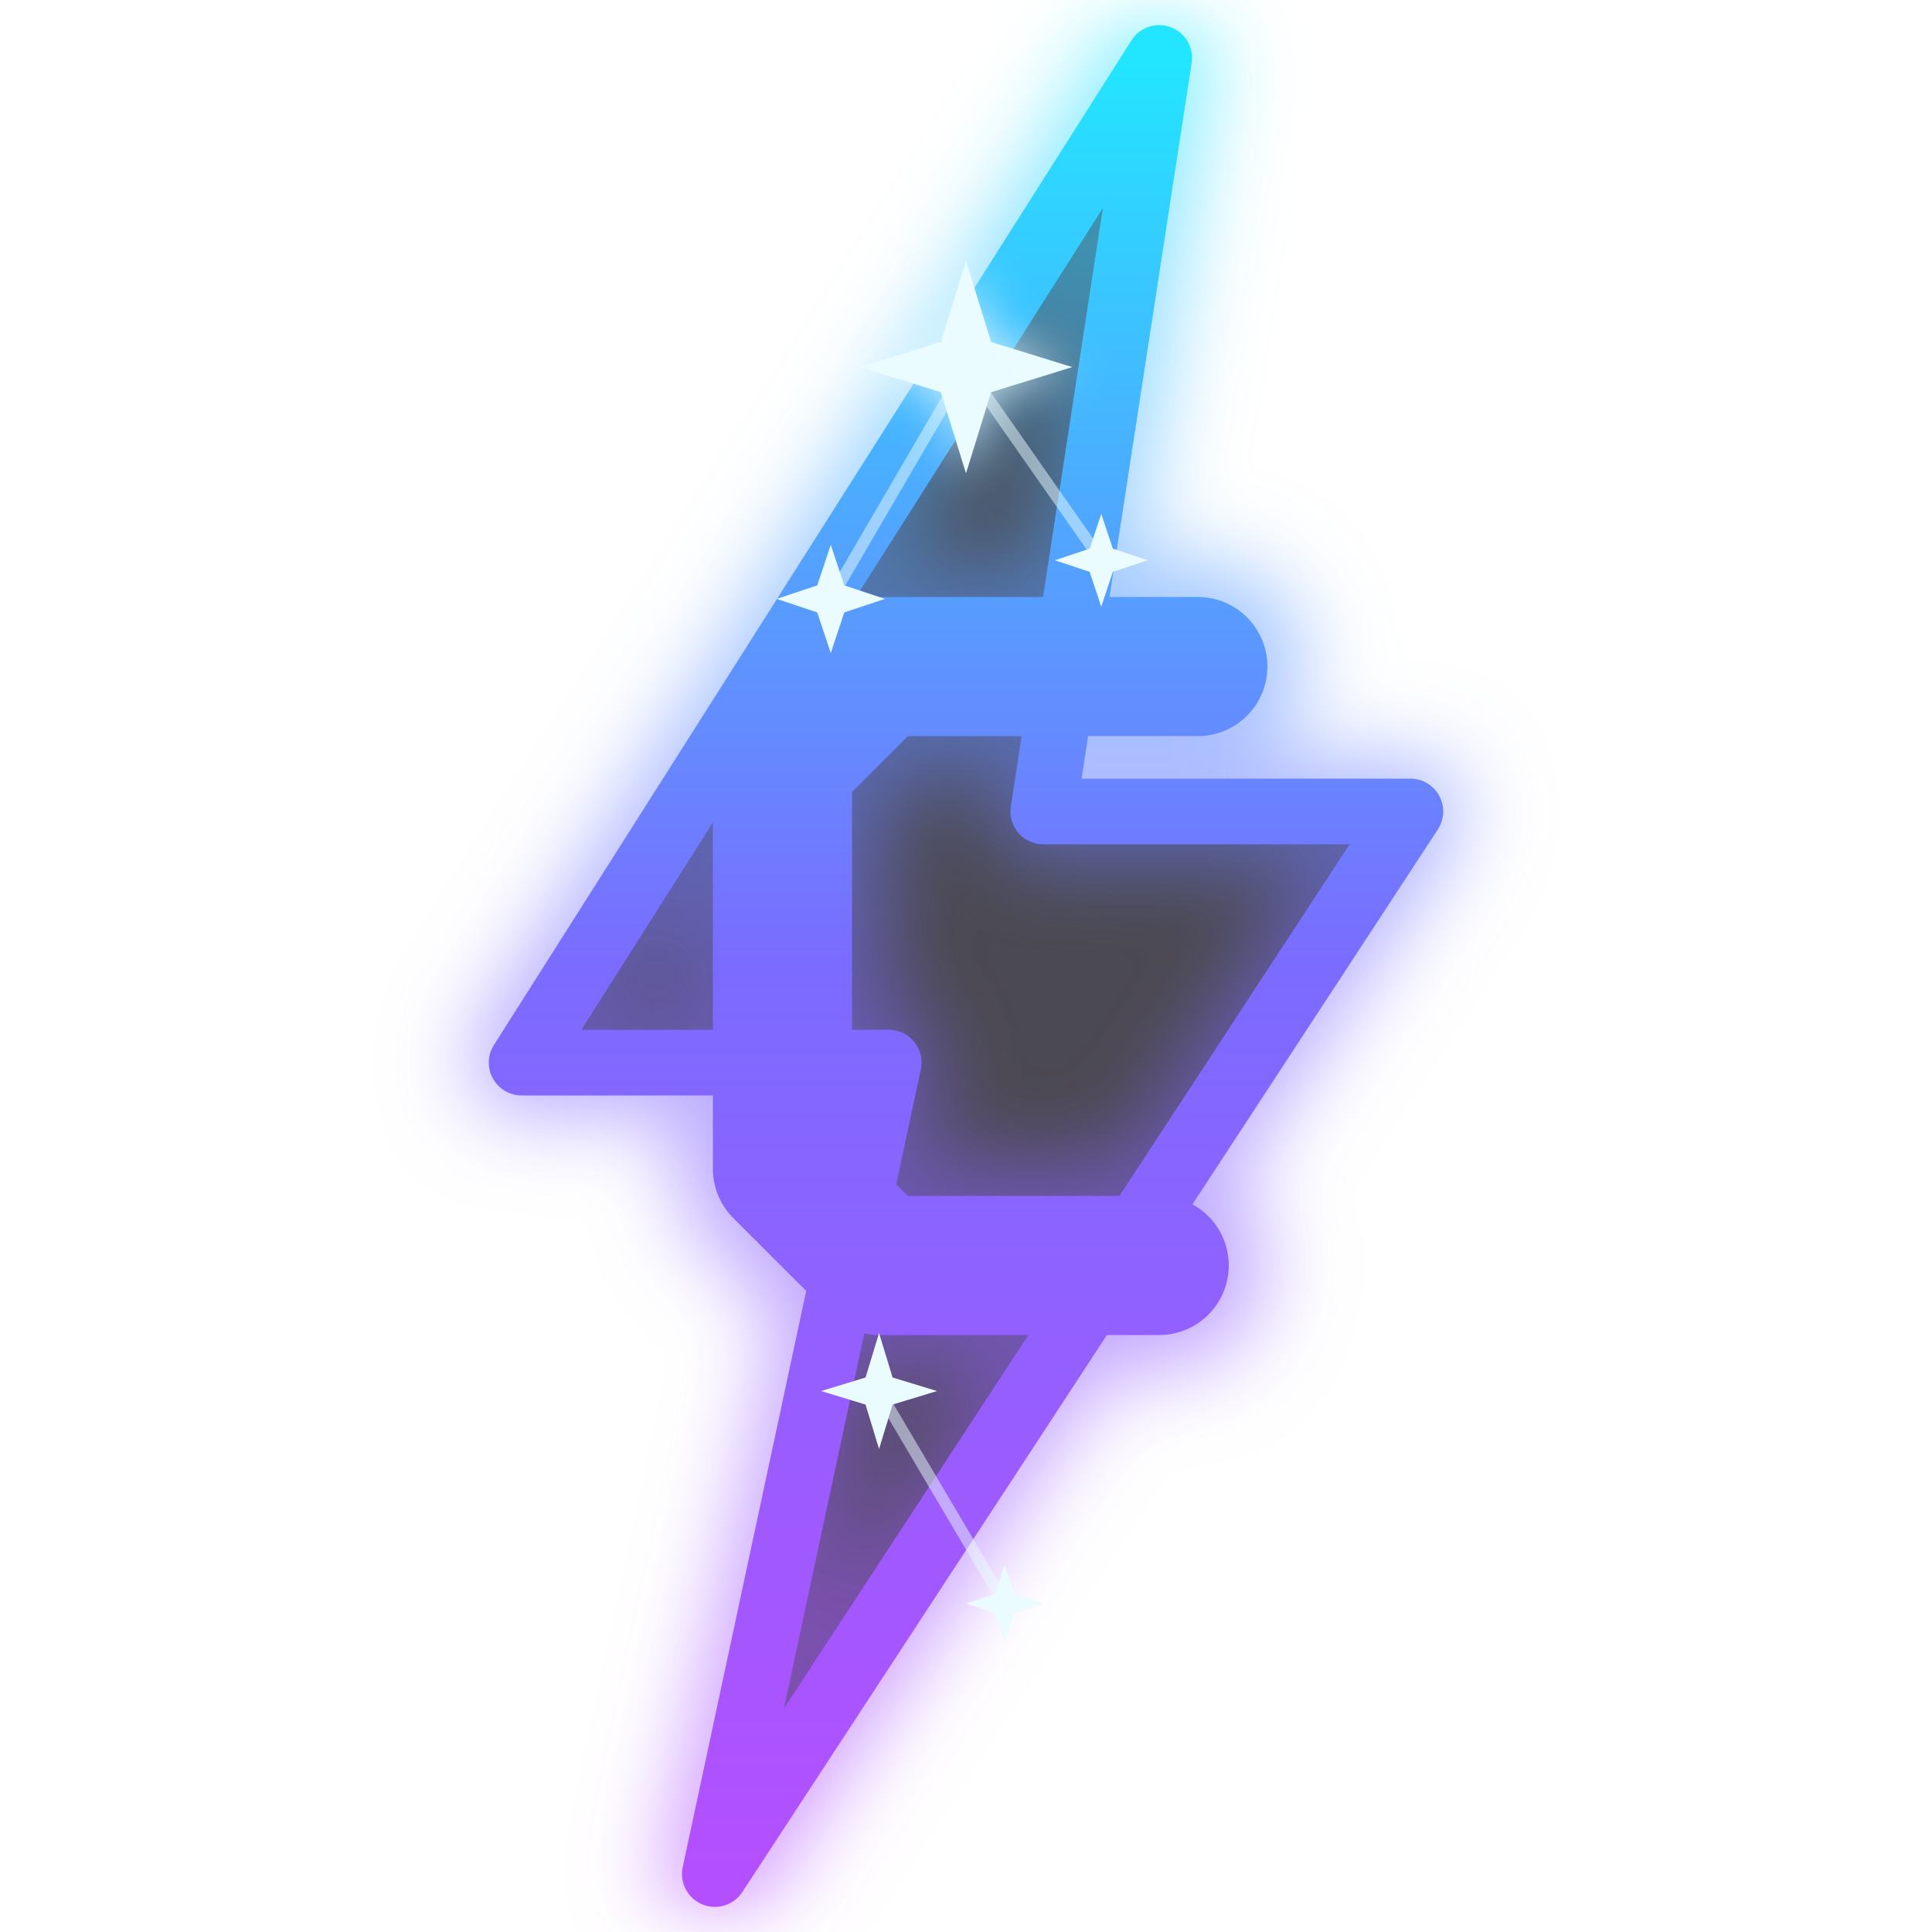
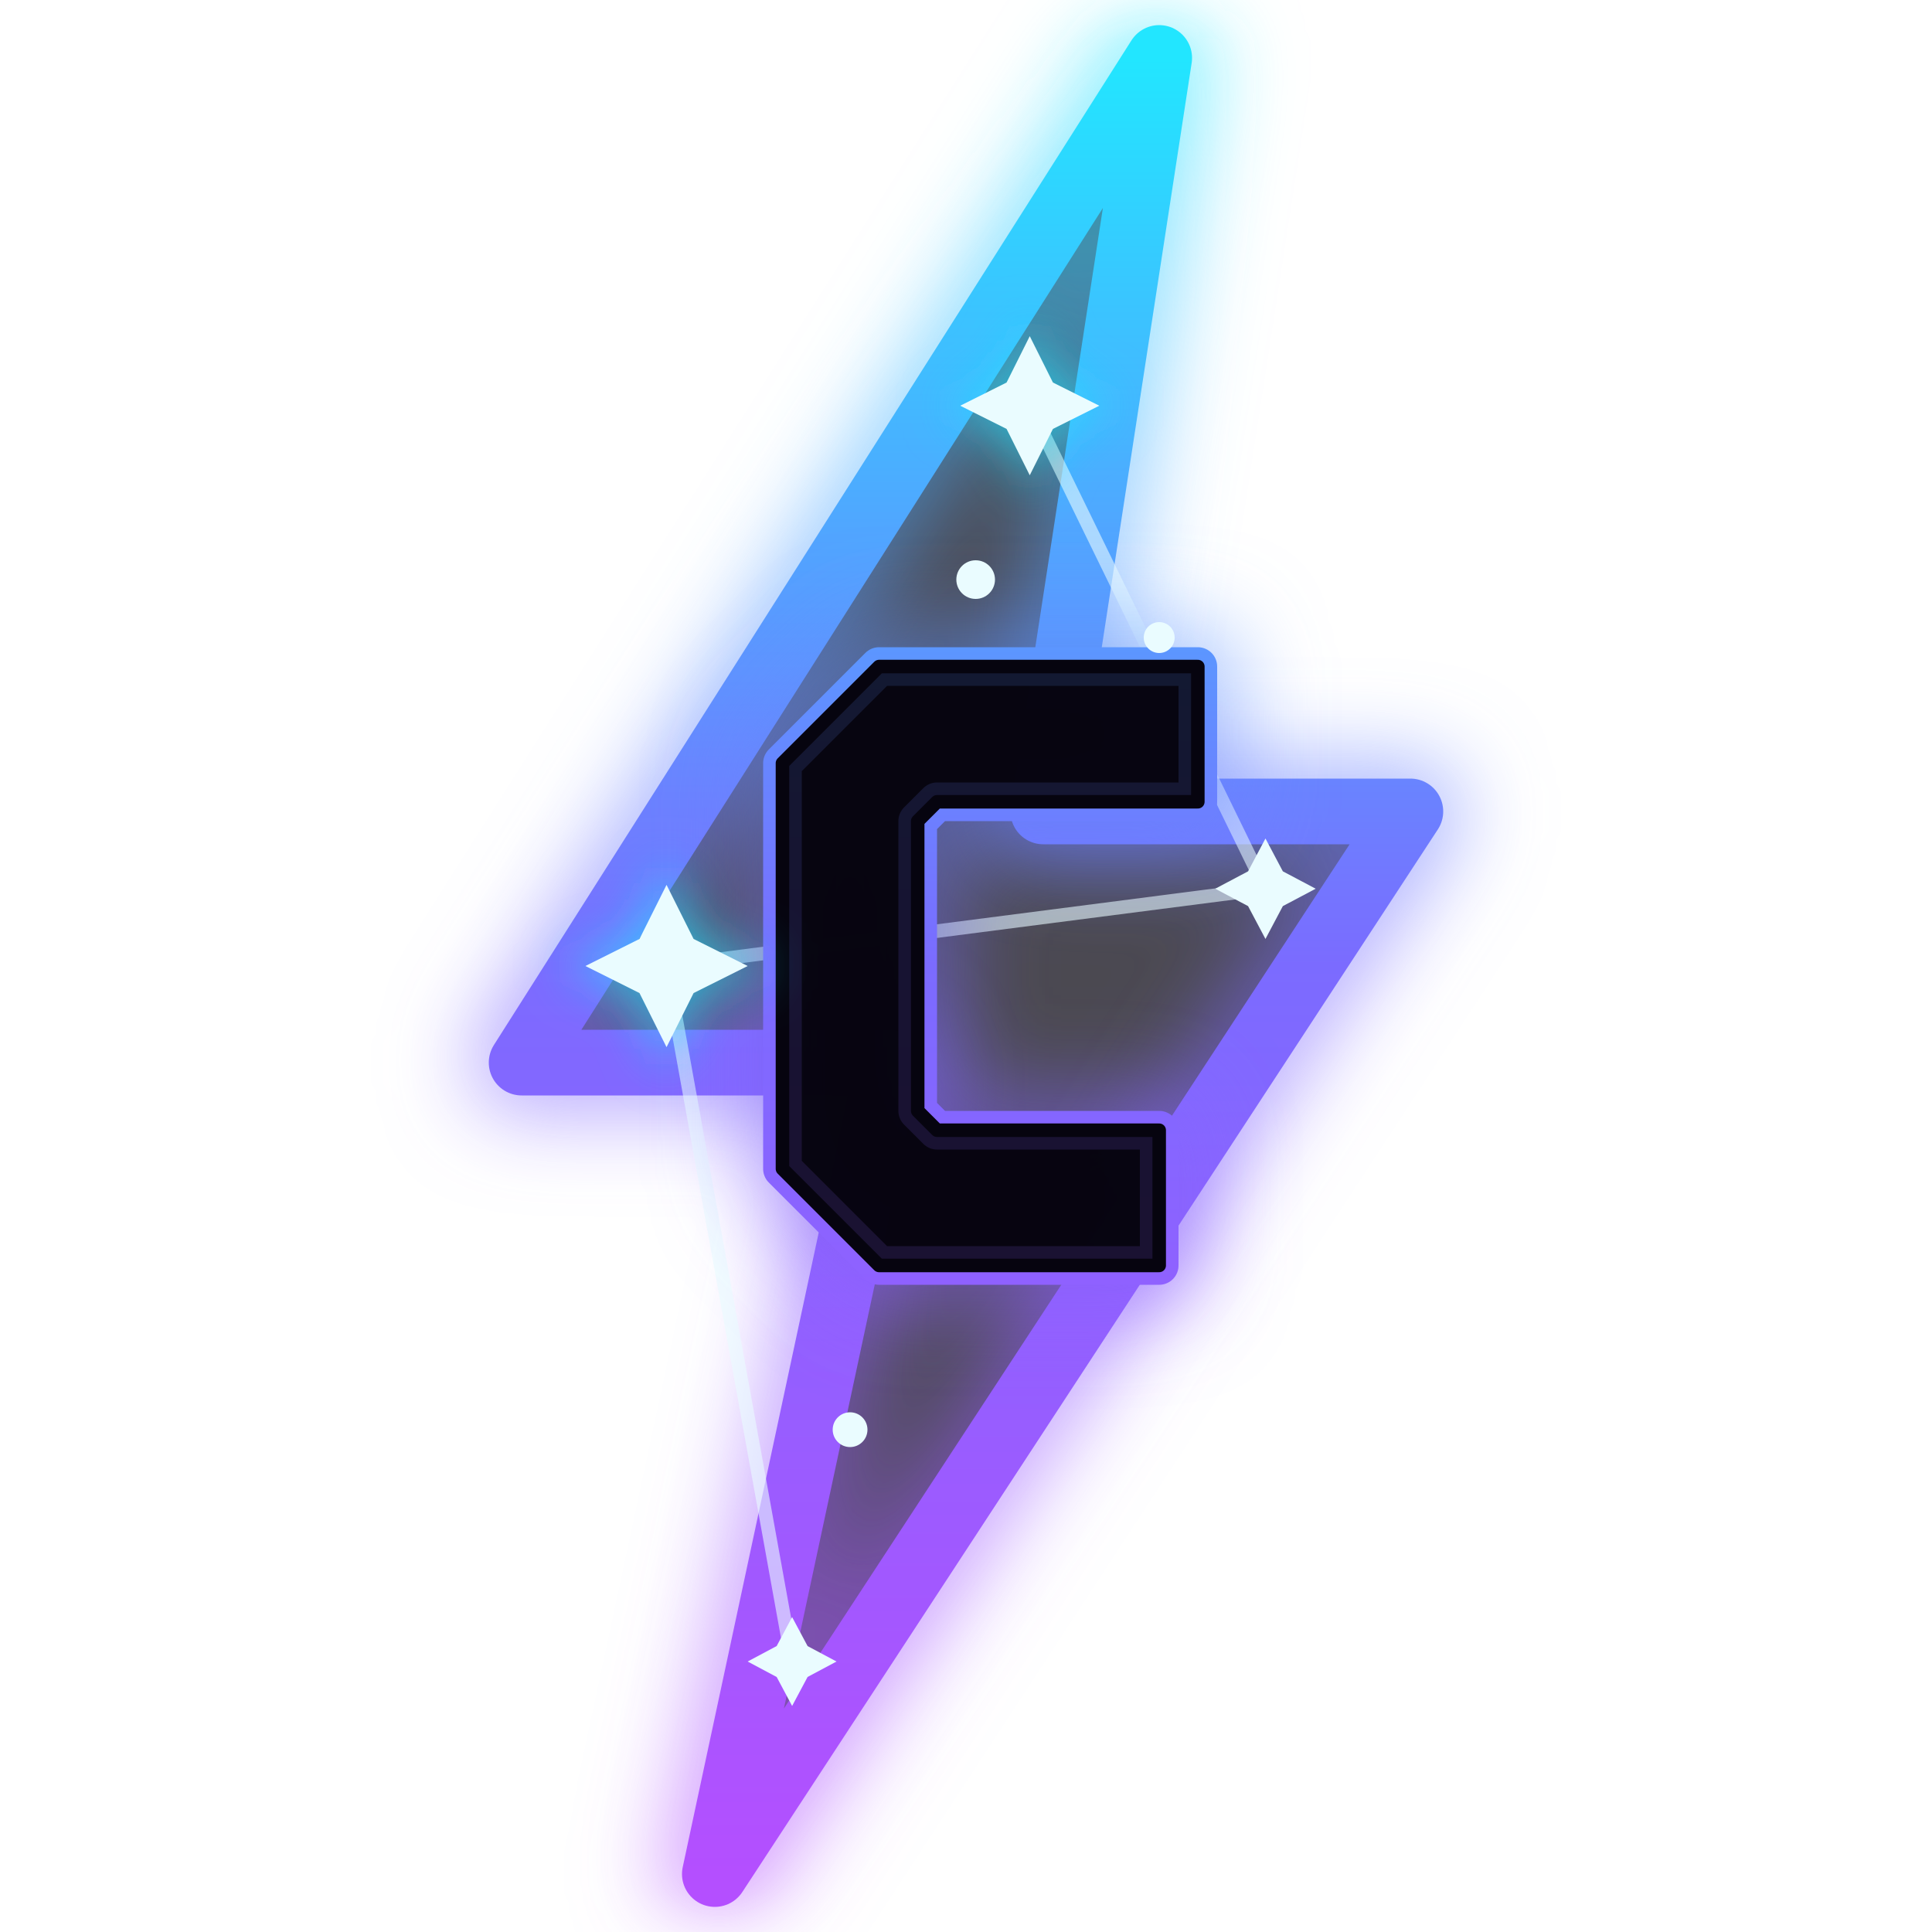
- <svg xmlns="http://www.w3.org/2000/svg" viewBox="0 0 100 100" width="256" height="256" role="img" aria-label="Caelza">
+ <svg xmlns="http://www.w3.org/2000/svg" viewBox="0 0 100 100" width="256" height="256" role="img" aria-label="Caelza: the constellation Caelum as a lightning bolt">
  <defs>
    <linearGradient id="cz" gradientUnits="userSpaceOnUse" x1="50" y1="3" x2="50" y2="97">
      <stop offset="0" stop-color="#22e6ff" />
      <stop offset="0.5" stop-color="#7b6bff" />
      <stop offset="1" stop-color="#b44fff" />
    </linearGradient>
    <filter id="glow" x="-40%" y="-40%" width="180%" height="180%">
      <feGaussianBlur stdDeviation="2.2" />
    </filter>
    <filter id="starglow" x="-100%" y="-100%" width="300%" height="300%">
-       <feGaussianBlur stdDeviation="1.2" />
+       <feGaussianBlur stdDeviation="1.3" />
    </filter>
  </defs>
  <polygon points="60,3 27,55 46,55 37,97 73,42 54,42" fill="#06040f" fill-opacity="0.72" />
-   <g fill="none" stroke="url(#cz)" stroke-linejoin="round" stroke-linecap="round" opacity="0.55" filter="url(#glow)">
-     <polygon points="60,3 27,55 46,55 37,97 73,42 54,42" stroke-width="5.5" />
-     <polyline points="62,34.5 45.5,34.5 40.5,39.5 40.5,60.5 45.5,65.5 60,65.5" stroke-width="11" />
-   </g>
-   <g fill="none" stroke="url(#cz)" stroke-linejoin="round" stroke-linecap="round">
-     <polygon points="60,3 27,55 46,55 37,97 73,42 54,42" stroke-width="3.4" />
-     <polyline points="62,34.5 45.5,34.5 40.5,39.5 40.5,60.5 45.5,65.5 60,65.5" stroke-width="7.2" />
-   </g>
-   <g stroke="#eafcff" stroke-opacity="0.5" stroke-width="0.6" fill="none">
-     <polyline points="43,31 50,19 57,29" />
-     <line x1="45.5" y1="72" x2="52" y2="83" />
+   <polygon points="60,3 27,55 46,55 37,97 73,42 54,42" fill="none" stroke="url(#cz)" stroke-width="5.5" stroke-linejoin="round" opacity="0.55" filter="url(#glow)" />
+   <polygon points="60,3 27,55 46,55 37,97 73,42 54,42" fill="none" stroke="url(#cz)" stroke-width="3.4" stroke-linejoin="round" />
+   <polyline points="41,86 34.5,50 65.5,46 53.3,21" fill="none" stroke="#eafcff" stroke-opacity="0.6" stroke-width="0.7" stroke-linejoin="round" />
+   <polygon id="c" points="62,34.5 45.5,34.5 40.5,39.5 40.5,60.5 45.5,65.5 60,65.5 60,58.5 48.5,58.5 47.5,57.5 47.5,42.5 48.5,41.5 62,41.5" fill="#06040f" fill-opacity="0.85" />
+   <use href="#c" fill="none" stroke="url(#cz)" stroke-width="4.4" stroke-linejoin="round" opacity="0.5" filter="url(#glow)" />
+   <use href="#c" fill="none" stroke="url(#cz)" stroke-width="2.0" stroke-linejoin="round" />
+   <use href="#c" fill="none" stroke="#06040f" stroke-width="0.7" stroke-linejoin="round" />
+   <g fill="#22e6ff" opacity="0.7" filter="url(#starglow)">
+     <polygon points="34.5,44.5 36,48.5 40,50 36,51.5 34.5,55.5 33,51.5 29,50 33,48.5" />
+     <polygon points="53.3,16.5 54.6,19.7 57.8,21 54.6,22.3 53.3,25.5 52,22.3 48.8,21 52,19.7" />
  </g>
  <g fill="#eafcff">
-     <g filter="url(#starglow)" opacity="0.8">
-       <polygon points="50,13.5 51.3,17.7 55.5,19 51.3,20.3 50,24.5 48.7,20.3 44.5,19 48.7,17.7" />
-     </g>
-     <polygon points="50,13.5 51.3,17.7 55.5,19 51.3,20.3 50,24.5 48.7,20.3 44.5,19 48.7,17.7" />
-     <polygon points="43,28.2 43.7,30.3 45.8,31 43.7,31.7 43,33.8 42.3,31.7 40.2,31 42.3,30.3" />
-     <polygon points="57,26.6 57.6,28.4 59.4,29 57.6,29.6 57,31.4 56.4,29.6 54.6,29 56.4,28.4" />
-     <polygon points="45.5,69 46.2,71.3 48.5,72 46.2,72.7 45.5,75 44.8,72.7 42.5,72 44.8,71.3" />
-     <polygon points="52,81 52.5,82.5 54,83 52.5,83.5 52,85 51.5,83.5 50,83 51.5,82.5" />
+     <polygon points="34.5,45.8 35.9,48.6 38.7,50 35.9,51.4 34.5,54.2 33.1,51.4 30.3,50 33.1,48.6" />
+     <polygon points="53.3,17.4 54.5,19.8 56.9,21 54.5,22.2 53.3,24.6 52.1,22.2 49.7,21 52.1,19.8" />
+     <polygon points="65.5,43.4 66.4,45.1 68.1,46 66.4,46.9 65.5,48.6 64.6,46.9 62.9,46 64.6,45.1" />
+     <polygon points="41,83.7 41.8,85.2 43.3,86 41.8,86.8 41,88.3 40.2,86.8 38.7,86 40.2,85.2" />
+     <circle cx="50.5" cy="30" r="1" />
+     <circle cx="44" cy="74" r="0.9" />
+     <circle cx="60" cy="33" r="0.8" />
  </g>
</svg>
